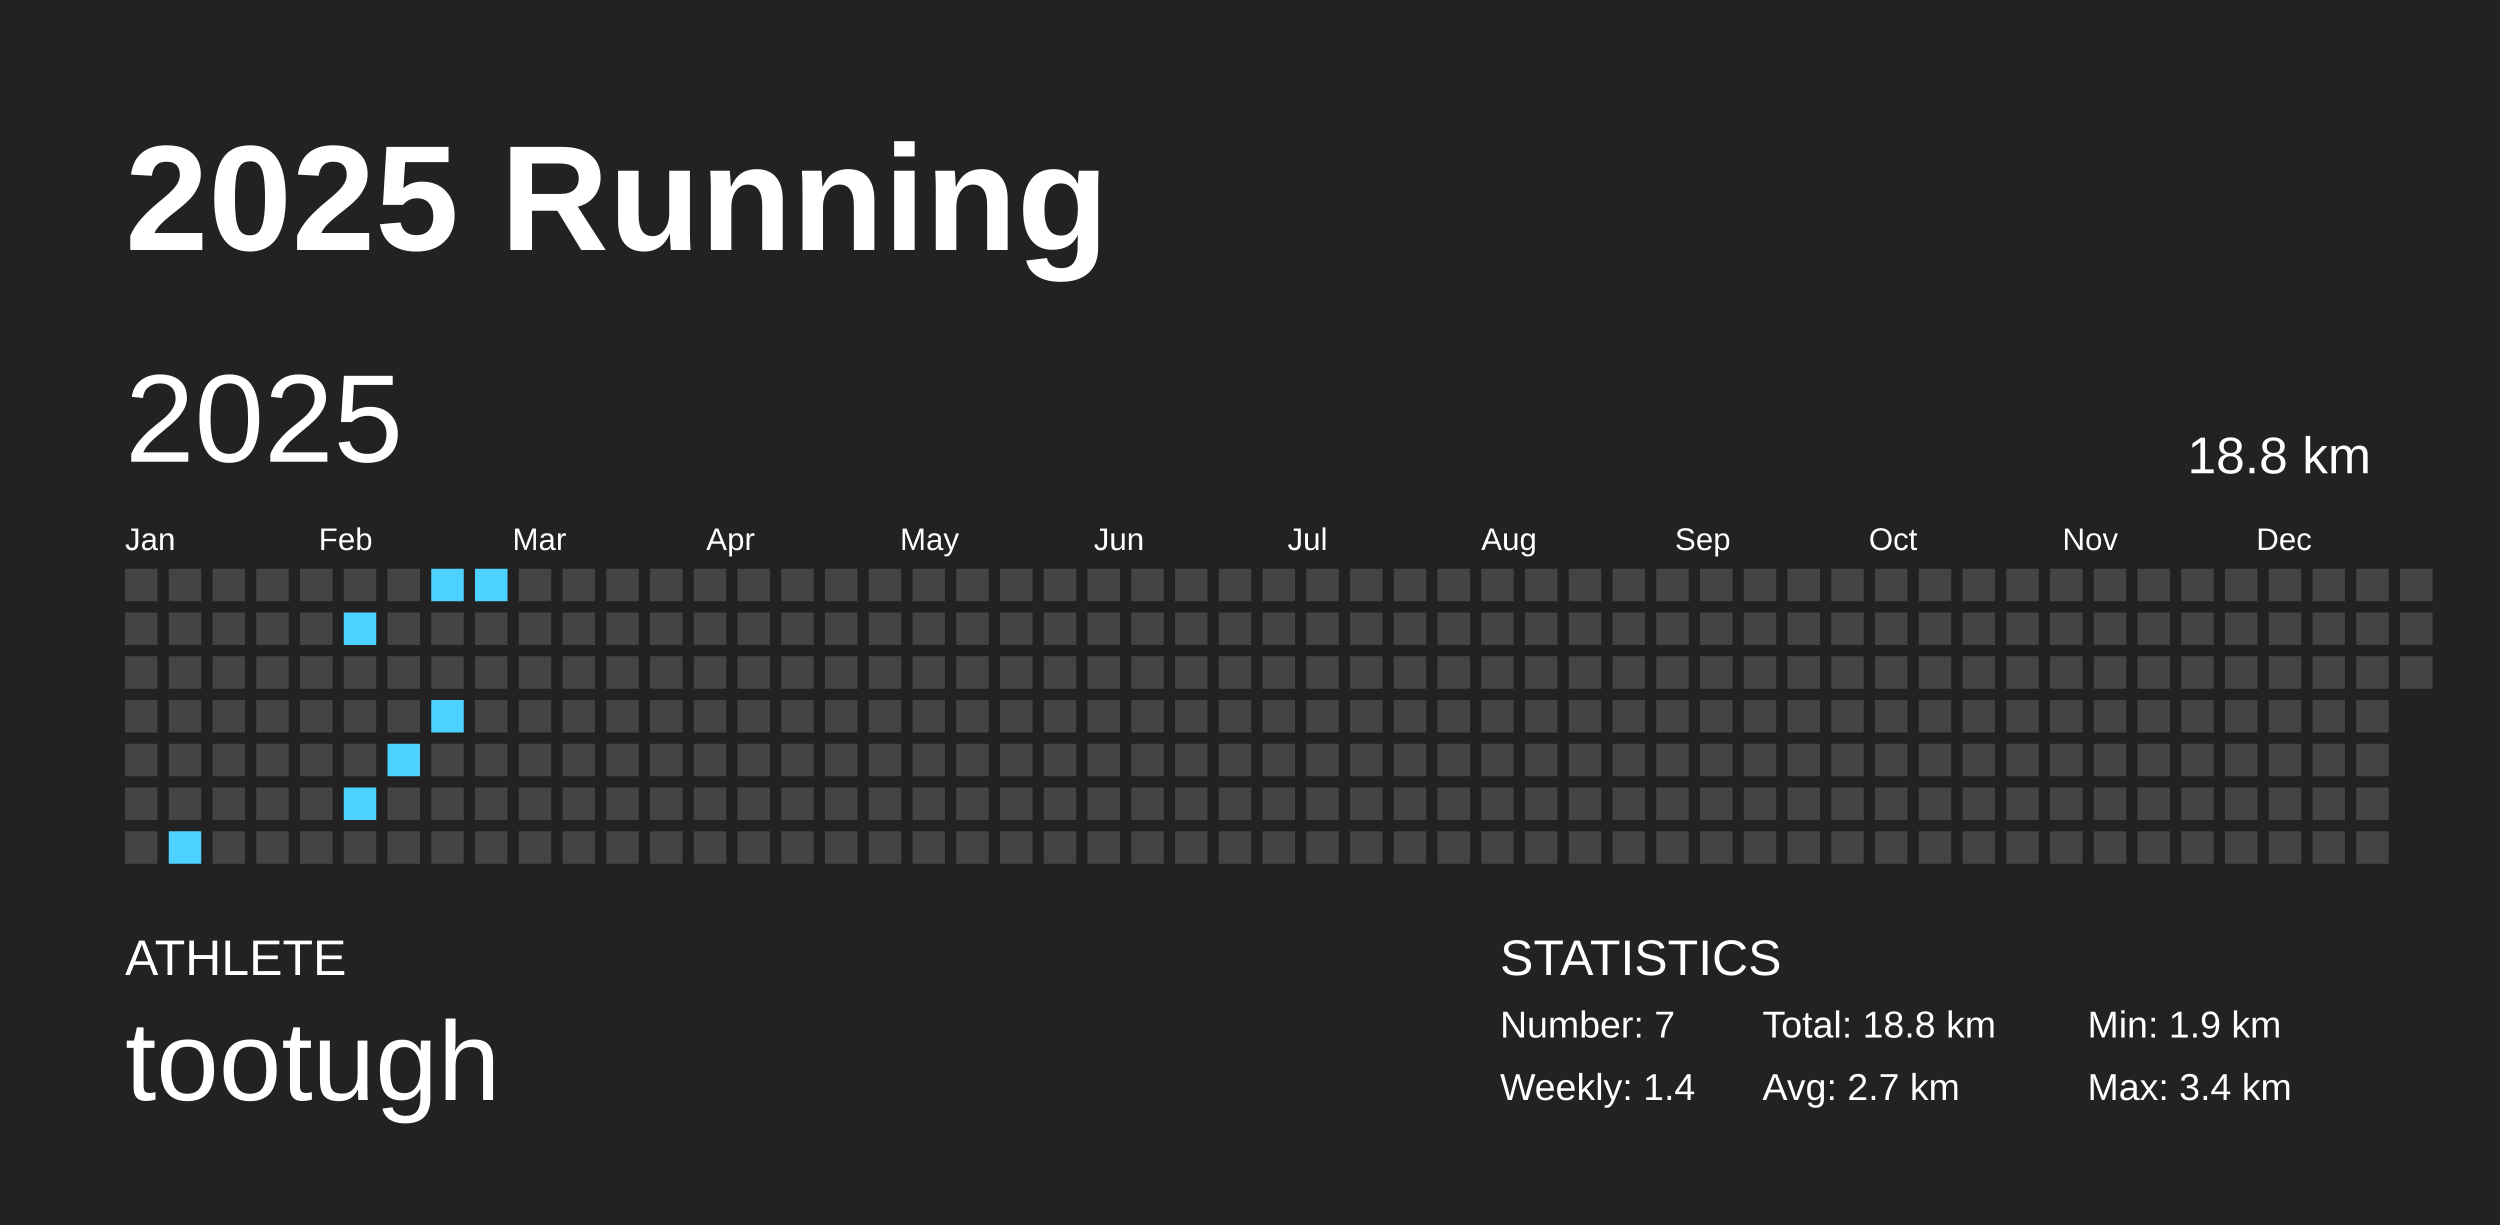
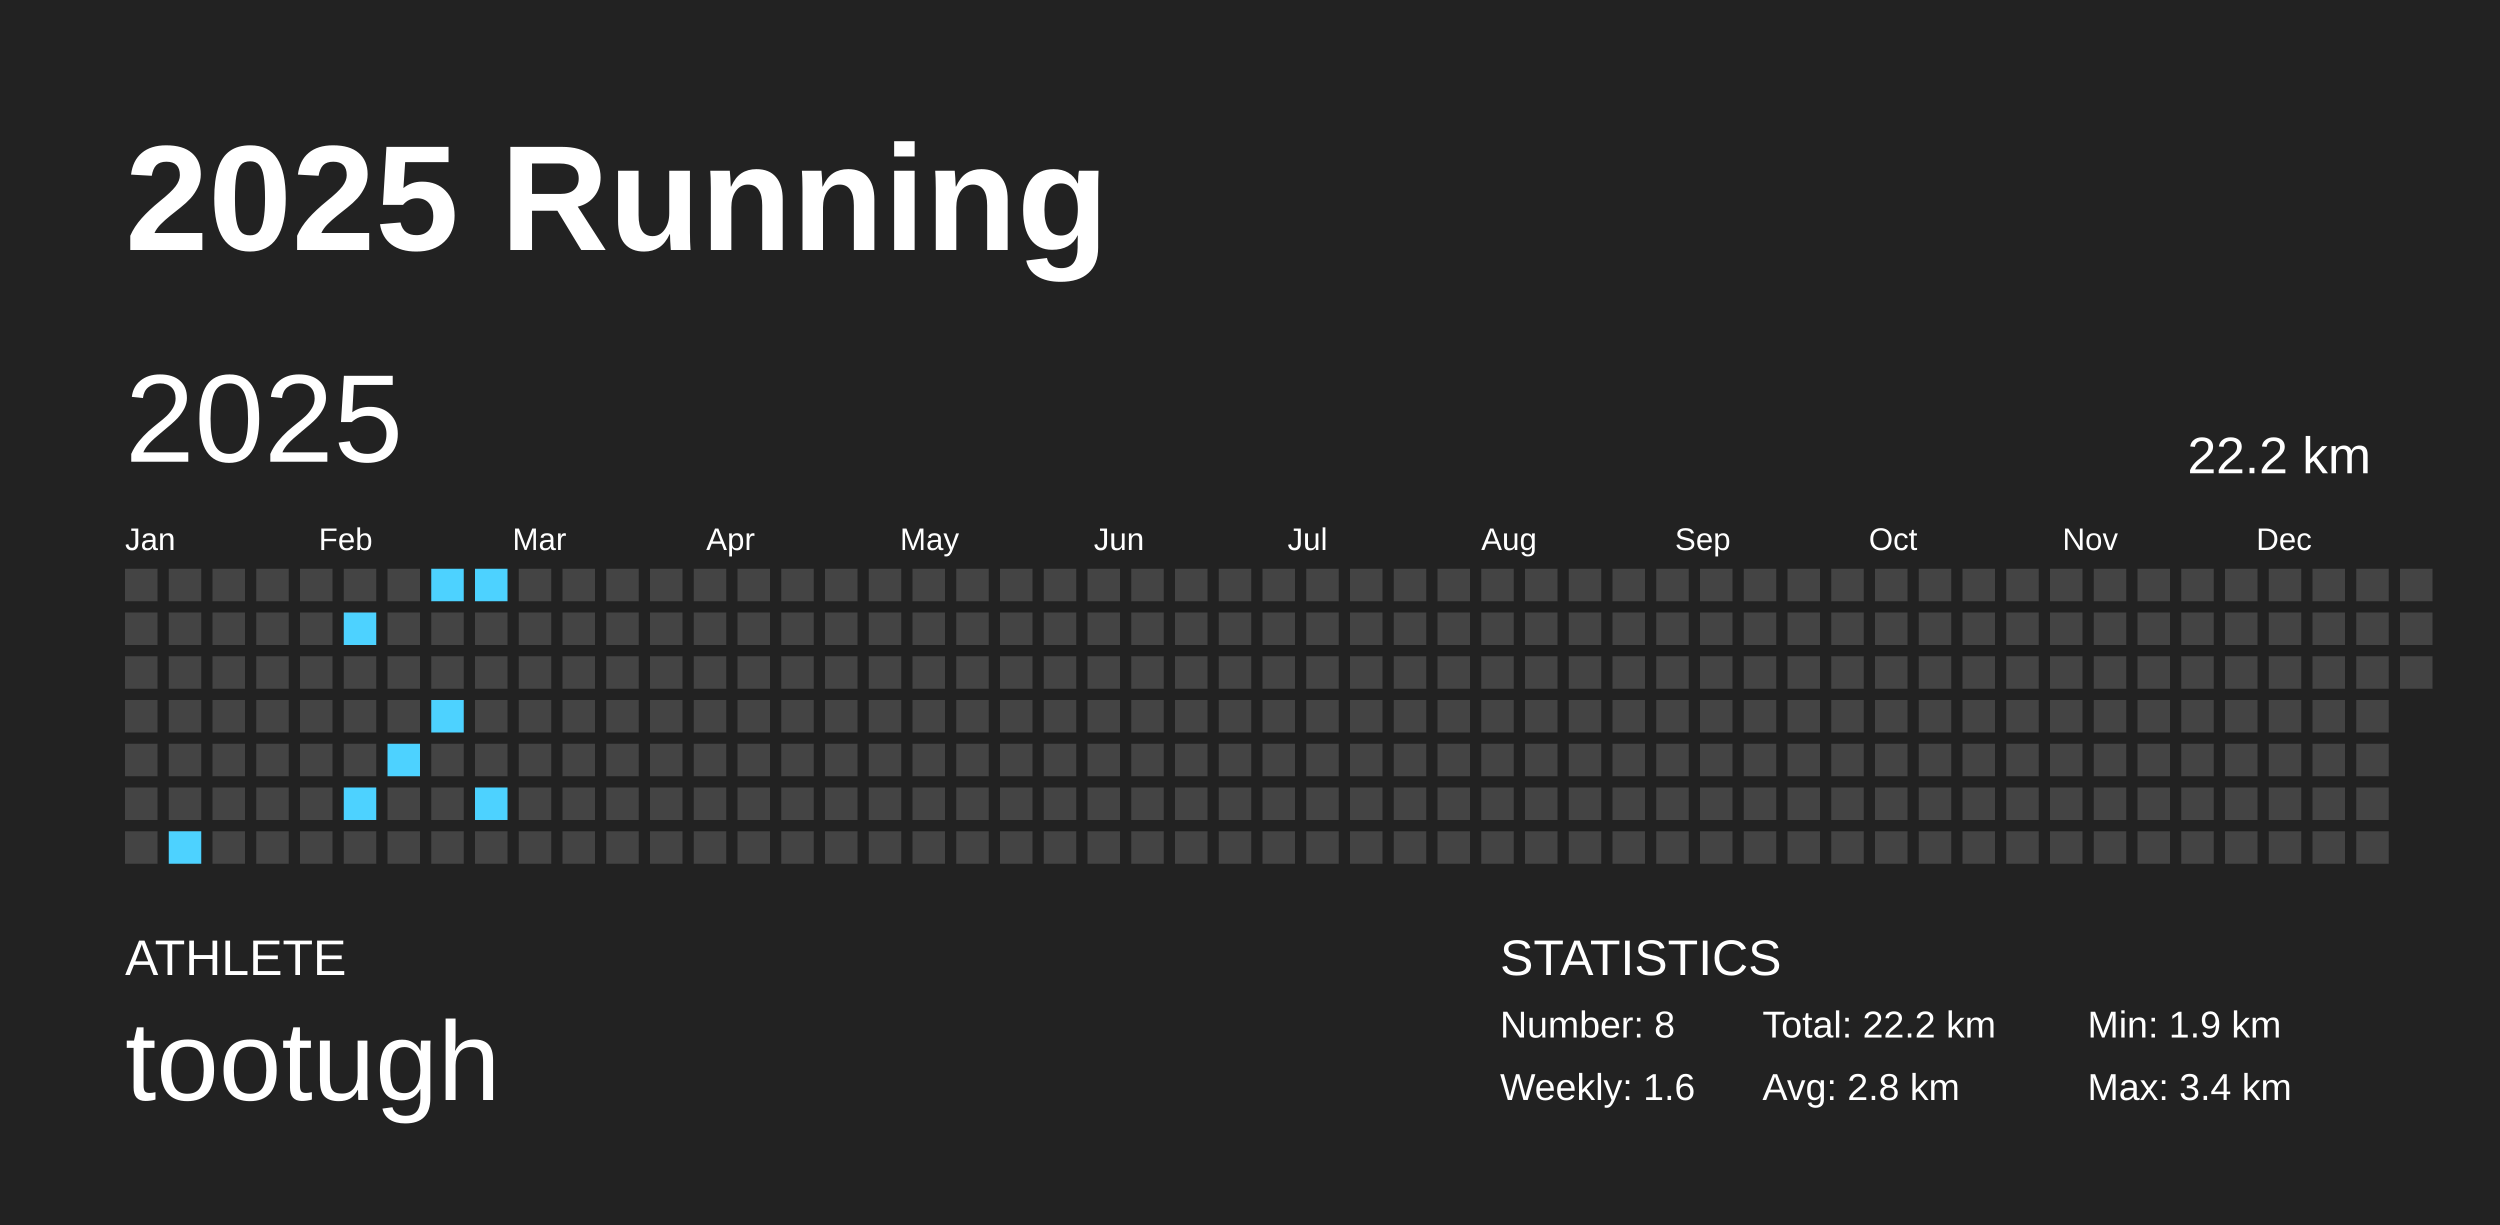
<svg xmlns="http://www.w3.org/2000/svg" baseProfile="full" height="98mm" version="1.1" viewBox="0,0,200,98" width="200mm">
  <defs />
  <rect fill="#222222" height="98" width="200" x="0" y="0" />
  <text fill="#FFFFFF" style="font-size:12px; font-family:Arial; font-weight:bold;" x="10" y="20">2025 Running</text>
  <text fill="#FFFFFF" style="font-size:4px; font-family:Arial" x="10" y="78">ATHLETE</text>
  <text fill="#FFFFFF" style="font-size:9px; font-family:Arial" x="10" y="88">tootugh</text>
  <text fill="#FFFFFF" style="font-size:4px; font-family:Arial" x="120" y="78">STATISTICS</text>
-   <text fill="#FFFFFF" style="font-size:3px; font-family:Arial" x="120" y="83">Number: 7</text>
-   <text fill="#FFFFFF" style="font-size:3px; font-family:Arial" x="120" y="88">Weekly: 1.4</text>
-   <text fill="#FFFFFF" style="font-size:3px; font-family:Arial" x="141" y="83">Total: 18.8 km</text>
-   <text fill="#FFFFFF" style="font-size:3px; font-family:Arial" x="141" y="88">Avg: 2.7 km</text>
+   <text fill="#FFFFFF" style="font-size:3px; font-family:Arial" x="120" y="83">Number: 8</text>
+   <text fill="#FFFFFF" style="font-size:3px; font-family:Arial" x="120" y="88">Weekly: 1.6</text>
+   <text fill="#FFFFFF" style="font-size:3px; font-family:Arial" x="141" y="83">Total: 22.2 km</text>
+   <text fill="#FFFFFF" style="font-size:3px; font-family:Arial" x="141" y="88">Avg: 2.8 km</text>
  <text fill="#FFFFFF" style="font-size:3px; font-family:Arial" x="167" y="83">Min: 1.9 km</text>
  <text fill="#FFFFFF" style="font-size:3px; font-family:Arial" x="167" y="88">Max: 3.4 km</text>
  <text dominant-baseline="hanging" fill="#FFFFFF" style="font-size:10.0px; font-family:Arial;" x="10" y="30">2025</text>
-   <text dominant-baseline="hanging" fill="#FFFFFF" style="font-size:4.125px; font-family:Arial;" x="175" y="35">18.8 km</text>
+   <text dominant-baseline="hanging" fill="#FFFFFF" style="font-size:4.125px; font-family:Arial;" x="175" y="35">22.2 km</text>
  <text fill="#FFFFFF" style="font-size:2.5px; font-family:Arial" x="10.0" y="44">Jan</text>
  <text fill="#FFFFFF" style="font-size:2.5px; font-family:Arial" x="25.5" y="44">Feb</text>
  <text fill="#FFFFFF" style="font-size:2.5px; font-family:Arial" x="41.0" y="44">Mar</text>
  <text fill="#FFFFFF" style="font-size:2.5px; font-family:Arial" x="56.5" y="44">Apr</text>
  <text fill="#FFFFFF" style="font-size:2.5px; font-family:Arial" x="72.0" y="44">May</text>
  <text fill="#FFFFFF" style="font-size:2.5px; font-family:Arial" x="87.5" y="44">Jun</text>
  <text fill="#FFFFFF" style="font-size:2.5px; font-family:Arial" x="103.0" y="44">Jul</text>
  <text fill="#FFFFFF" style="font-size:2.5px; font-family:Arial" x="118.5" y="44">Aug</text>
  <text fill="#FFFFFF" style="font-size:2.5px; font-family:Arial" x="134.0" y="44">Sep</text>
  <text fill="#FFFFFF" style="font-size:2.5px; font-family:Arial" x="149.5" y="44">Oct</text>
  <text fill="#FFFFFF" style="font-size:2.5px; font-family:Arial" x="165.0" y="44">Nov</text>
  <text fill="#FFFFFF" style="font-size:2.5px; font-family:Arial" x="180.5" y="44">Dec</text>
  <rect fill="#444444" height="2.6" width="2.6" x="10.0" y="45.5" />
  <rect fill="#444444" height="2.6" width="2.6" x="10.0" y="49.0" />
  <rect fill="#444444" height="2.6" width="2.6" x="10.0" y="52.5" />
  <rect fill="#444444" height="2.6" width="2.6" x="10.0" y="56.0" />
  <rect fill="#444444" height="2.6" width="2.6" x="10.0" y="59.5" />
  <rect fill="#444444" height="2.6" width="2.6" x="10.0" y="63.0" />
  <rect fill="#444444" height="2.6" width="2.6" x="10.0" y="66.5" />
  <rect fill="#444444" height="2.6" width="2.6" x="13.5" y="45.5" />
  <rect fill="#444444" height="2.6" width="2.6" x="13.5" y="49.0" />
  <rect fill="#444444" height="2.6" width="2.6" x="13.5" y="52.5" />
  <rect fill="#444444" height="2.6" width="2.6" x="13.5" y="56.0" />
  <rect fill="#444444" height="2.6" width="2.6" x="13.5" y="59.5" />
  <rect fill="#444444" height="2.6" width="2.6" x="13.5" y="63.0" />
  <rect fill="#4dd2ff" height="2.6" width="2.6" x="13.5" y="66.5" />
  <rect fill="#444444" height="2.6" width="2.6" x="17.0" y="45.5" />
  <rect fill="#444444" height="2.6" width="2.6" x="17.0" y="49.0" />
  <rect fill="#444444" height="2.6" width="2.6" x="17.0" y="52.5" />
  <rect fill="#444444" height="2.6" width="2.6" x="17.0" y="56.0" />
  <rect fill="#444444" height="2.6" width="2.6" x="17.0" y="59.5" />
  <rect fill="#444444" height="2.6" width="2.6" x="17.0" y="63.0" />
  <rect fill="#444444" height="2.6" width="2.6" x="17.0" y="66.5" />
  <rect fill="#444444" height="2.6" width="2.6" x="20.5" y="45.5" />
  <rect fill="#444444" height="2.6" width="2.6" x="20.5" y="49.0" />
  <rect fill="#444444" height="2.6" width="2.6" x="20.5" y="52.5" />
  <rect fill="#444444" height="2.6" width="2.6" x="20.5" y="56.0" />
  <rect fill="#444444" height="2.6" width="2.6" x="20.5" y="59.5" />
  <rect fill="#444444" height="2.6" width="2.6" x="20.5" y="63.0" />
  <rect fill="#444444" height="2.6" width="2.6" x="20.5" y="66.5" />
  <rect fill="#444444" height="2.6" width="2.6" x="24.0" y="45.5" />
  <rect fill="#444444" height="2.6" width="2.6" x="24.0" y="49.0" />
  <rect fill="#444444" height="2.6" width="2.6" x="24.0" y="52.5" />
  <rect fill="#444444" height="2.6" width="2.6" x="24.0" y="56.0" />
  <rect fill="#444444" height="2.6" width="2.6" x="24.0" y="59.5" />
  <rect fill="#444444" height="2.6" width="2.6" x="24.0" y="63.0" />
  <rect fill="#444444" height="2.6" width="2.6" x="24.0" y="66.5" />
  <rect fill="#444444" height="2.6" width="2.6" x="27.5" y="45.5" />
  <rect fill="#4dd2ff" height="2.6" width="2.6" x="27.5" y="49.0" />
  <rect fill="#444444" height="2.6" width="2.6" x="27.5" y="52.5" />
  <rect fill="#444444" height="2.6" width="2.6" x="27.5" y="56.0" />
  <rect fill="#444444" height="2.6" width="2.6" x="27.5" y="59.5" />
  <rect fill="#4dd2ff" height="2.6" width="2.6" x="27.5" y="63.0" />
  <rect fill="#444444" height="2.6" width="2.6" x="27.5" y="66.5" />
  <rect fill="#444444" height="2.6" width="2.6" x="31.0" y="45.5" />
  <rect fill="#444444" height="2.6" width="2.6" x="31.0" y="49.0" />
  <rect fill="#444444" height="2.6" width="2.6" x="31.0" y="52.5" />
  <rect fill="#444444" height="2.6" width="2.6" x="31.0" y="56.0" />
  <rect fill="#4dd2ff" height="2.6" width="2.6" x="31.0" y="59.5" />
  <rect fill="#444444" height="2.6" width="2.6" x="31.0" y="63.0" />
  <rect fill="#444444" height="2.6" width="2.6" x="31.0" y="66.5" />
  <rect fill="#4dd2ff" height="2.6" width="2.6" x="34.5" y="45.5" />
  <rect fill="#444444" height="2.6" width="2.6" x="34.5" y="49.0" />
  <rect fill="#444444" height="2.6" width="2.6" x="34.5" y="52.5" />
  <rect fill="#4dd2ff" height="2.6" width="2.6" x="34.5" y="56.0" />
  <rect fill="#444444" height="2.6" width="2.6" x="34.5" y="59.5" />
  <rect fill="#444444" height="2.6" width="2.6" x="34.5" y="63.0" />
  <rect fill="#444444" height="2.6" width="2.6" x="34.5" y="66.5" />
  <rect fill="#4dd2ff" height="2.6" width="2.6" x="38.0" y="45.5" />
  <rect fill="#444444" height="2.6" width="2.6" x="38.0" y="49.0" />
  <rect fill="#444444" height="2.6" width="2.6" x="38.0" y="52.5" />
  <rect fill="#444444" height="2.6" width="2.6" x="38.0" y="56.0" />
  <rect fill="#444444" height="2.6" width="2.6" x="38.0" y="59.5" />
-   <rect fill="#444444" height="2.6" width="2.6" x="38.0" y="63.0" />
+   <rect fill="#4dd2ff" height="2.6" width="2.6" x="38.0" y="63.0" />
  <rect fill="#444444" height="2.6" width="2.6" x="38.0" y="66.5" />
  <rect fill="#444444" height="2.6" width="2.6" x="41.5" y="45.5" />
  <rect fill="#444444" height="2.6" width="2.6" x="41.5" y="49.0" />
  <rect fill="#444444" height="2.6" width="2.6" x="41.5" y="52.5" />
  <rect fill="#444444" height="2.6" width="2.6" x="41.5" y="56.0" />
  <rect fill="#444444" height="2.6" width="2.6" x="41.5" y="59.5" />
  <rect fill="#444444" height="2.6" width="2.6" x="41.5" y="63.0" />
  <rect fill="#444444" height="2.6" width="2.6" x="41.5" y="66.5" />
  <rect fill="#444444" height="2.6" width="2.6" x="45.0" y="45.5" />
  <rect fill="#444444" height="2.6" width="2.6" x="45.0" y="49.0" />
  <rect fill="#444444" height="2.6" width="2.6" x="45.0" y="52.5" />
  <rect fill="#444444" height="2.6" width="2.6" x="45.0" y="56.0" />
  <rect fill="#444444" height="2.6" width="2.6" x="45.0" y="59.5" />
  <rect fill="#444444" height="2.6" width="2.6" x="45.0" y="63.0" />
  <rect fill="#444444" height="2.6" width="2.6" x="45.0" y="66.5" />
  <rect fill="#444444" height="2.6" width="2.6" x="48.5" y="45.5" />
  <rect fill="#444444" height="2.6" width="2.6" x="48.5" y="49.0" />
  <rect fill="#444444" height="2.6" width="2.6" x="48.5" y="52.5" />
  <rect fill="#444444" height="2.6" width="2.6" x="48.5" y="56.0" />
  <rect fill="#444444" height="2.6" width="2.6" x="48.5" y="59.5" />
  <rect fill="#444444" height="2.6" width="2.6" x="48.5" y="63.0" />
  <rect fill="#444444" height="2.6" width="2.6" x="48.5" y="66.5" />
  <rect fill="#444444" height="2.6" width="2.6" x="52.0" y="45.5" />
  <rect fill="#444444" height="2.6" width="2.6" x="52.0" y="49.0" />
  <rect fill="#444444" height="2.6" width="2.6" x="52.0" y="52.5" />
  <rect fill="#444444" height="2.6" width="2.6" x="52.0" y="56.0" />
  <rect fill="#444444" height="2.6" width="2.6" x="52.0" y="59.5" />
  <rect fill="#444444" height="2.6" width="2.6" x="52.0" y="63.0" />
  <rect fill="#444444" height="2.6" width="2.6" x="52.0" y="66.5" />
  <rect fill="#444444" height="2.6" width="2.6" x="55.5" y="45.5" />
  <rect fill="#444444" height="2.6" width="2.6" x="55.5" y="49.0" />
  <rect fill="#444444" height="2.6" width="2.6" x="55.5" y="52.5" />
  <rect fill="#444444" height="2.6" width="2.6" x="55.5" y="56.0" />
  <rect fill="#444444" height="2.6" width="2.6" x="55.5" y="59.5" />
  <rect fill="#444444" height="2.6" width="2.6" x="55.5" y="63.0" />
  <rect fill="#444444" height="2.6" width="2.6" x="55.5" y="66.5" />
  <rect fill="#444444" height="2.6" width="2.6" x="59.0" y="45.5" />
  <rect fill="#444444" height="2.6" width="2.6" x="59.0" y="49.0" />
  <rect fill="#444444" height="2.6" width="2.6" x="59.0" y="52.5" />
  <rect fill="#444444" height="2.6" width="2.6" x="59.0" y="56.0" />
  <rect fill="#444444" height="2.6" width="2.6" x="59.0" y="59.5" />
  <rect fill="#444444" height="2.6" width="2.6" x="59.0" y="63.0" />
  <rect fill="#444444" height="2.6" width="2.6" x="59.0" y="66.5" />
  <rect fill="#444444" height="2.6" width="2.6" x="62.5" y="45.5" />
  <rect fill="#444444" height="2.6" width="2.6" x="62.5" y="49.0" />
  <rect fill="#444444" height="2.6" width="2.6" x="62.5" y="52.5" />
  <rect fill="#444444" height="2.6" width="2.6" x="62.5" y="56.0" />
  <rect fill="#444444" height="2.6" width="2.6" x="62.5" y="59.5" />
  <rect fill="#444444" height="2.6" width="2.6" x="62.5" y="63.0" />
  <rect fill="#444444" height="2.6" width="2.6" x="62.5" y="66.5" />
  <rect fill="#444444" height="2.6" width="2.6" x="66.0" y="45.5" />
  <rect fill="#444444" height="2.6" width="2.6" x="66.0" y="49.0" />
  <rect fill="#444444" height="2.6" width="2.6" x="66.0" y="52.5" />
  <rect fill="#444444" height="2.6" width="2.6" x="66.0" y="56.0" />
  <rect fill="#444444" height="2.6" width="2.6" x="66.0" y="59.5" />
  <rect fill="#444444" height="2.6" width="2.6" x="66.0" y="63.0" />
  <rect fill="#444444" height="2.6" width="2.6" x="66.0" y="66.5" />
  <rect fill="#444444" height="2.6" width="2.6" x="69.5" y="45.5" />
  <rect fill="#444444" height="2.6" width="2.6" x="69.5" y="49.0" />
  <rect fill="#444444" height="2.6" width="2.6" x="69.5" y="52.5" />
  <rect fill="#444444" height="2.6" width="2.6" x="69.5" y="56.0" />
  <rect fill="#444444" height="2.6" width="2.6" x="69.5" y="59.5" />
  <rect fill="#444444" height="2.6" width="2.6" x="69.5" y="63.0" />
  <rect fill="#444444" height="2.6" width="2.6" x="69.5" y="66.5" />
  <rect fill="#444444" height="2.6" width="2.6" x="73.0" y="45.5" />
  <rect fill="#444444" height="2.6" width="2.6" x="73.0" y="49.0" />
  <rect fill="#444444" height="2.6" width="2.6" x="73.0" y="52.5" />
  <rect fill="#444444" height="2.6" width="2.6" x="73.0" y="56.0" />
  <rect fill="#444444" height="2.6" width="2.6" x="73.0" y="59.5" />
  <rect fill="#444444" height="2.6" width="2.6" x="73.0" y="63.0" />
  <rect fill="#444444" height="2.6" width="2.6" x="73.0" y="66.5" />
  <rect fill="#444444" height="2.6" width="2.6" x="76.5" y="45.5" />
  <rect fill="#444444" height="2.6" width="2.6" x="76.5" y="49.0" />
  <rect fill="#444444" height="2.6" width="2.6" x="76.5" y="52.5" />
  <rect fill="#444444" height="2.6" width="2.6" x="76.5" y="56.0" />
  <rect fill="#444444" height="2.6" width="2.6" x="76.5" y="59.5" />
  <rect fill="#444444" height="2.6" width="2.6" x="76.5" y="63.0" />
  <rect fill="#444444" height="2.6" width="2.6" x="76.5" y="66.5" />
  <rect fill="#444444" height="2.6" width="2.6" x="80.0" y="45.5" />
  <rect fill="#444444" height="2.6" width="2.6" x="80.0" y="49.0" />
  <rect fill="#444444" height="2.6" width="2.6" x="80.0" y="52.5" />
  <rect fill="#444444" height="2.6" width="2.6" x="80.0" y="56.0" />
  <rect fill="#444444" height="2.6" width="2.6" x="80.0" y="59.5" />
  <rect fill="#444444" height="2.6" width="2.6" x="80.0" y="63.0" />
  <rect fill="#444444" height="2.6" width="2.6" x="80.0" y="66.5" />
  <rect fill="#444444" height="2.6" width="2.6" x="83.5" y="45.5" />
  <rect fill="#444444" height="2.6" width="2.6" x="83.5" y="49.0" />
  <rect fill="#444444" height="2.6" width="2.6" x="83.5" y="52.5" />
  <rect fill="#444444" height="2.6" width="2.6" x="83.5" y="56.0" />
  <rect fill="#444444" height="2.6" width="2.6" x="83.5" y="59.5" />
  <rect fill="#444444" height="2.6" width="2.6" x="83.5" y="63.0" />
  <rect fill="#444444" height="2.6" width="2.6" x="83.5" y="66.5" />
  <rect fill="#444444" height="2.6" width="2.6" x="87.0" y="45.5" />
  <rect fill="#444444" height="2.6" width="2.6" x="87.0" y="49.0" />
  <rect fill="#444444" height="2.6" width="2.6" x="87.0" y="52.5" />
  <rect fill="#444444" height="2.6" width="2.6" x="87.0" y="56.0" />
  <rect fill="#444444" height="2.6" width="2.6" x="87.0" y="59.5" />
  <rect fill="#444444" height="2.6" width="2.6" x="87.0" y="63.0" />
  <rect fill="#444444" height="2.6" width="2.6" x="87.0" y="66.5" />
  <rect fill="#444444" height="2.6" width="2.6" x="90.5" y="45.5" />
  <rect fill="#444444" height="2.6" width="2.6" x="90.5" y="49.0" />
  <rect fill="#444444" height="2.6" width="2.6" x="90.5" y="52.5" />
  <rect fill="#444444" height="2.6" width="2.6" x="90.5" y="56.0" />
  <rect fill="#444444" height="2.6" width="2.6" x="90.5" y="59.5" />
  <rect fill="#444444" height="2.6" width="2.6" x="90.5" y="63.0" />
  <rect fill="#444444" height="2.6" width="2.6" x="90.5" y="66.5" />
  <rect fill="#444444" height="2.6" width="2.6" x="94.0" y="45.5" />
  <rect fill="#444444" height="2.6" width="2.6" x="94.0" y="49.0" />
  <rect fill="#444444" height="2.6" width="2.6" x="94.0" y="52.5" />
  <rect fill="#444444" height="2.6" width="2.6" x="94.0" y="56.0" />
  <rect fill="#444444" height="2.6" width="2.6" x="94.0" y="59.5" />
  <rect fill="#444444" height="2.6" width="2.6" x="94.0" y="63.0" />
  <rect fill="#444444" height="2.6" width="2.6" x="94.0" y="66.5" />
  <rect fill="#444444" height="2.6" width="2.6" x="97.5" y="45.5" />
  <rect fill="#444444" height="2.6" width="2.6" x="97.5" y="49.0" />
  <rect fill="#444444" height="2.6" width="2.6" x="97.5" y="52.5" />
  <rect fill="#444444" height="2.6" width="2.6" x="97.5" y="56.0" />
  <rect fill="#444444" height="2.6" width="2.6" x="97.5" y="59.5" />
  <rect fill="#444444" height="2.6" width="2.6" x="97.5" y="63.0" />
  <rect fill="#444444" height="2.6" width="2.6" x="97.5" y="66.5" />
  <rect fill="#444444" height="2.6" width="2.6" x="101.0" y="45.5" />
  <rect fill="#444444" height="2.6" width="2.6" x="101.0" y="49.0" />
  <rect fill="#444444" height="2.6" width="2.6" x="101.0" y="52.5" />
  <rect fill="#444444" height="2.6" width="2.6" x="101.0" y="56.0" />
  <rect fill="#444444" height="2.6" width="2.6" x="101.0" y="59.5" />
  <rect fill="#444444" height="2.6" width="2.6" x="101.0" y="63.0" />
  <rect fill="#444444" height="2.6" width="2.6" x="101.0" y="66.5" />
  <rect fill="#444444" height="2.6" width="2.6" x="104.5" y="45.5" />
  <rect fill="#444444" height="2.6" width="2.6" x="104.5" y="49.0" />
  <rect fill="#444444" height="2.6" width="2.6" x="104.5" y="52.5" />
  <rect fill="#444444" height="2.6" width="2.6" x="104.5" y="56.0" />
  <rect fill="#444444" height="2.6" width="2.6" x="104.5" y="59.5" />
  <rect fill="#444444" height="2.6" width="2.6" x="104.5" y="63.0" />
  <rect fill="#444444" height="2.6" width="2.6" x="104.5" y="66.5" />
  <rect fill="#444444" height="2.6" width="2.6" x="108.0" y="45.5" />
  <rect fill="#444444" height="2.6" width="2.6" x="108.0" y="49.0" />
  <rect fill="#444444" height="2.6" width="2.6" x="108.0" y="52.5" />
  <rect fill="#444444" height="2.6" width="2.6" x="108.0" y="56.0" />
  <rect fill="#444444" height="2.6" width="2.6" x="108.0" y="59.5" />
  <rect fill="#444444" height="2.6" width="2.6" x="108.0" y="63.0" />
  <rect fill="#444444" height="2.6" width="2.6" x="108.0" y="66.5" />
  <rect fill="#444444" height="2.6" width="2.6" x="111.5" y="45.5" />
  <rect fill="#444444" height="2.6" width="2.6" x="111.5" y="49.0" />
  <rect fill="#444444" height="2.6" width="2.6" x="111.5" y="52.5" />
  <rect fill="#444444" height="2.6" width="2.6" x="111.5" y="56.0" />
  <rect fill="#444444" height="2.6" width="2.6" x="111.5" y="59.5" />
  <rect fill="#444444" height="2.6" width="2.6" x="111.5" y="63.0" />
  <rect fill="#444444" height="2.6" width="2.6" x="111.5" y="66.5" />
  <rect fill="#444444" height="2.6" width="2.6" x="115.0" y="45.5" />
  <rect fill="#444444" height="2.6" width="2.6" x="115.0" y="49.0" />
  <rect fill="#444444" height="2.6" width="2.6" x="115.0" y="52.5" />
  <rect fill="#444444" height="2.6" width="2.6" x="115.0" y="56.0" />
  <rect fill="#444444" height="2.6" width="2.6" x="115.0" y="59.5" />
  <rect fill="#444444" height="2.6" width="2.6" x="115.0" y="63.0" />
  <rect fill="#444444" height="2.6" width="2.6" x="115.0" y="66.5" />
  <rect fill="#444444" height="2.6" width="2.6" x="118.5" y="45.5" />
  <rect fill="#444444" height="2.6" width="2.6" x="118.5" y="49.0" />
  <rect fill="#444444" height="2.6" width="2.6" x="118.5" y="52.5" />
  <rect fill="#444444" height="2.6" width="2.6" x="118.5" y="56.0" />
  <rect fill="#444444" height="2.6" width="2.6" x="118.5" y="59.5" />
  <rect fill="#444444" height="2.6" width="2.6" x="118.5" y="63.0" />
  <rect fill="#444444" height="2.6" width="2.6" x="118.5" y="66.5" />
  <rect fill="#444444" height="2.6" width="2.6" x="122.0" y="45.5" />
  <rect fill="#444444" height="2.6" width="2.6" x="122.0" y="49.0" />
  <rect fill="#444444" height="2.6" width="2.6" x="122.0" y="52.5" />
  <rect fill="#444444" height="2.6" width="2.6" x="122.0" y="56.0" />
  <rect fill="#444444" height="2.6" width="2.6" x="122.0" y="59.5" />
  <rect fill="#444444" height="2.6" width="2.6" x="122.0" y="63.0" />
  <rect fill="#444444" height="2.6" width="2.6" x="122.0" y="66.5" />
  <rect fill="#444444" height="2.6" width="2.6" x="125.5" y="45.5" />
  <rect fill="#444444" height="2.6" width="2.6" x="125.5" y="49.0" />
  <rect fill="#444444" height="2.6" width="2.6" x="125.5" y="52.5" />
  <rect fill="#444444" height="2.6" width="2.6" x="125.5" y="56.0" />
  <rect fill="#444444" height="2.6" width="2.6" x="125.5" y="59.5" />
  <rect fill="#444444" height="2.6" width="2.6" x="125.5" y="63.0" />
  <rect fill="#444444" height="2.6" width="2.6" x="125.5" y="66.5" />
  <rect fill="#444444" height="2.6" width="2.6" x="129.0" y="45.5" />
  <rect fill="#444444" height="2.6" width="2.6" x="129.0" y="49.0" />
  <rect fill="#444444" height="2.6" width="2.6" x="129.0" y="52.5" />
  <rect fill="#444444" height="2.6" width="2.6" x="129.0" y="56.0" />
  <rect fill="#444444" height="2.6" width="2.6" x="129.0" y="59.5" />
  <rect fill="#444444" height="2.6" width="2.6" x="129.0" y="63.0" />
  <rect fill="#444444" height="2.6" width="2.6" x="129.0" y="66.5" />
  <rect fill="#444444" height="2.6" width="2.6" x="132.5" y="45.5" />
  <rect fill="#444444" height="2.6" width="2.6" x="132.5" y="49.0" />
  <rect fill="#444444" height="2.6" width="2.6" x="132.5" y="52.5" />
  <rect fill="#444444" height="2.6" width="2.6" x="132.5" y="56.0" />
  <rect fill="#444444" height="2.6" width="2.6" x="132.5" y="59.5" />
  <rect fill="#444444" height="2.6" width="2.6" x="132.5" y="63.0" />
  <rect fill="#444444" height="2.6" width="2.6" x="132.5" y="66.5" />
  <rect fill="#444444" height="2.6" width="2.6" x="136.0" y="45.5" />
  <rect fill="#444444" height="2.6" width="2.6" x="136.0" y="49.0" />
  <rect fill="#444444" height="2.6" width="2.6" x="136.0" y="52.5" />
  <rect fill="#444444" height="2.6" width="2.6" x="136.0" y="56.0" />
  <rect fill="#444444" height="2.6" width="2.6" x="136.0" y="59.5" />
  <rect fill="#444444" height="2.6" width="2.6" x="136.0" y="63.0" />
  <rect fill="#444444" height="2.6" width="2.6" x="136.0" y="66.5" />
  <rect fill="#444444" height="2.6" width="2.6" x="139.5" y="45.5" />
  <rect fill="#444444" height="2.6" width="2.6" x="139.5" y="49.0" />
  <rect fill="#444444" height="2.6" width="2.6" x="139.5" y="52.5" />
  <rect fill="#444444" height="2.6" width="2.6" x="139.5" y="56.0" />
  <rect fill="#444444" height="2.6" width="2.6" x="139.5" y="59.5" />
  <rect fill="#444444" height="2.6" width="2.6" x="139.5" y="63.0" />
  <rect fill="#444444" height="2.6" width="2.6" x="139.5" y="66.5" />
  <rect fill="#444444" height="2.6" width="2.6" x="143.0" y="45.5" />
  <rect fill="#444444" height="2.6" width="2.6" x="143.0" y="49.0" />
  <rect fill="#444444" height="2.6" width="2.6" x="143.0" y="52.5" />
  <rect fill="#444444" height="2.6" width="2.6" x="143.0" y="56.0" />
  <rect fill="#444444" height="2.6" width="2.6" x="143.0" y="59.5" />
  <rect fill="#444444" height="2.6" width="2.6" x="143.0" y="63.0" />
  <rect fill="#444444" height="2.6" width="2.6" x="143.0" y="66.5" />
  <rect fill="#444444" height="2.6" width="2.6" x="146.5" y="45.5" />
  <rect fill="#444444" height="2.6" width="2.6" x="146.5" y="49.0" />
  <rect fill="#444444" height="2.6" width="2.6" x="146.5" y="52.5" />
  <rect fill="#444444" height="2.6" width="2.6" x="146.5" y="56.0" />
  <rect fill="#444444" height="2.6" width="2.6" x="146.5" y="59.5" />
  <rect fill="#444444" height="2.6" width="2.6" x="146.5" y="63.0" />
  <rect fill="#444444" height="2.6" width="2.6" x="146.5" y="66.5" />
  <rect fill="#444444" height="2.6" width="2.6" x="150.0" y="45.5" />
  <rect fill="#444444" height="2.6" width="2.6" x="150.0" y="49.0" />
  <rect fill="#444444" height="2.6" width="2.6" x="150.0" y="52.5" />
  <rect fill="#444444" height="2.6" width="2.6" x="150.0" y="56.0" />
  <rect fill="#444444" height="2.6" width="2.6" x="150.0" y="59.5" />
  <rect fill="#444444" height="2.6" width="2.6" x="150.0" y="63.0" />
  <rect fill="#444444" height="2.6" width="2.6" x="150.0" y="66.5" />
  <rect fill="#444444" height="2.6" width="2.6" x="153.5" y="45.5" />
  <rect fill="#444444" height="2.6" width="2.6" x="153.5" y="49.0" />
  <rect fill="#444444" height="2.6" width="2.6" x="153.5" y="52.5" />
  <rect fill="#444444" height="2.6" width="2.6" x="153.5" y="56.0" />
  <rect fill="#444444" height="2.6" width="2.6" x="153.5" y="59.5" />
  <rect fill="#444444" height="2.6" width="2.6" x="153.5" y="63.0" />
  <rect fill="#444444" height="2.6" width="2.6" x="153.5" y="66.5" />
  <rect fill="#444444" height="2.6" width="2.6" x="157.0" y="45.5" />
  <rect fill="#444444" height="2.6" width="2.6" x="157.0" y="49.0" />
  <rect fill="#444444" height="2.6" width="2.6" x="157.0" y="52.5" />
  <rect fill="#444444" height="2.6" width="2.6" x="157.0" y="56.0" />
  <rect fill="#444444" height="2.6" width="2.6" x="157.0" y="59.5" />
  <rect fill="#444444" height="2.6" width="2.6" x="157.0" y="63.0" />
  <rect fill="#444444" height="2.6" width="2.6" x="157.0" y="66.5" />
  <rect fill="#444444" height="2.6" width="2.6" x="160.5" y="45.5" />
  <rect fill="#444444" height="2.6" width="2.6" x="160.5" y="49.0" />
  <rect fill="#444444" height="2.6" width="2.6" x="160.5" y="52.5" />
  <rect fill="#444444" height="2.6" width="2.6" x="160.5" y="56.0" />
  <rect fill="#444444" height="2.6" width="2.6" x="160.5" y="59.5" />
  <rect fill="#444444" height="2.6" width="2.6" x="160.5" y="63.0" />
  <rect fill="#444444" height="2.6" width="2.6" x="160.5" y="66.5" />
  <rect fill="#444444" height="2.6" width="2.6" x="164.0" y="45.5" />
  <rect fill="#444444" height="2.6" width="2.6" x="164.0" y="49.0" />
  <rect fill="#444444" height="2.6" width="2.6" x="164.0" y="52.5" />
  <rect fill="#444444" height="2.6" width="2.6" x="164.0" y="56.0" />
  <rect fill="#444444" height="2.6" width="2.6" x="164.0" y="59.5" />
  <rect fill="#444444" height="2.6" width="2.6" x="164.0" y="63.0" />
  <rect fill="#444444" height="2.6" width="2.6" x="164.0" y="66.5" />
  <rect fill="#444444" height="2.6" width="2.6" x="167.5" y="45.5" />
  <rect fill="#444444" height="2.6" width="2.6" x="167.5" y="49.0" />
  <rect fill="#444444" height="2.6" width="2.6" x="167.5" y="52.5" />
  <rect fill="#444444" height="2.6" width="2.6" x="167.5" y="56.0" />
  <rect fill="#444444" height="2.6" width="2.6" x="167.5" y="59.5" />
  <rect fill="#444444" height="2.6" width="2.6" x="167.5" y="63.0" />
  <rect fill="#444444" height="2.6" width="2.6" x="167.5" y="66.5" />
  <rect fill="#444444" height="2.6" width="2.6" x="171.0" y="45.5" />
  <rect fill="#444444" height="2.6" width="2.6" x="171.0" y="49.0" />
  <rect fill="#444444" height="2.6" width="2.6" x="171.0" y="52.5" />
  <rect fill="#444444" height="2.6" width="2.6" x="171.0" y="56.0" />
  <rect fill="#444444" height="2.6" width="2.6" x="171.0" y="59.5" />
  <rect fill="#444444" height="2.6" width="2.6" x="171.0" y="63.0" />
  <rect fill="#444444" height="2.6" width="2.6" x="171.0" y="66.5" />
  <rect fill="#444444" height="2.6" width="2.6" x="174.5" y="45.5" />
  <rect fill="#444444" height="2.6" width="2.6" x="174.5" y="49.0" />
  <rect fill="#444444" height="2.6" width="2.6" x="174.5" y="52.5" />
  <rect fill="#444444" height="2.6" width="2.6" x="174.5" y="56.0" />
  <rect fill="#444444" height="2.6" width="2.6" x="174.5" y="59.5" />
  <rect fill="#444444" height="2.6" width="2.6" x="174.5" y="63.0" />
  <rect fill="#444444" height="2.6" width="2.6" x="174.5" y="66.5" />
  <rect fill="#444444" height="2.6" width="2.6" x="178.0" y="45.5" />
  <rect fill="#444444" height="2.6" width="2.6" x="178.0" y="49.0" />
  <rect fill="#444444" height="2.6" width="2.6" x="178.0" y="52.5" />
  <rect fill="#444444" height="2.6" width="2.6" x="178.0" y="56.0" />
  <rect fill="#444444" height="2.6" width="2.6" x="178.0" y="59.5" />
  <rect fill="#444444" height="2.6" width="2.6" x="178.0" y="63.0" />
  <rect fill="#444444" height="2.6" width="2.6" x="178.0" y="66.5" />
  <rect fill="#444444" height="2.6" width="2.6" x="181.5" y="45.5" />
  <rect fill="#444444" height="2.6" width="2.6" x="181.5" y="49.0" />
  <rect fill="#444444" height="2.6" width="2.6" x="181.5" y="52.5" />
  <rect fill="#444444" height="2.6" width="2.6" x="181.5" y="56.0" />
  <rect fill="#444444" height="2.6" width="2.6" x="181.5" y="59.5" />
  <rect fill="#444444" height="2.6" width="2.6" x="181.5" y="63.0" />
  <rect fill="#444444" height="2.6" width="2.6" x="181.5" y="66.5" />
  <rect fill="#444444" height="2.6" width="2.6" x="185.0" y="45.5" />
  <rect fill="#444444" height="2.6" width="2.6" x="185.0" y="49.0" />
  <rect fill="#444444" height="2.6" width="2.6" x="185.0" y="52.5" />
  <rect fill="#444444" height="2.6" width="2.6" x="185.0" y="56.0" />
  <rect fill="#444444" height="2.6" width="2.6" x="185.0" y="59.5" />
  <rect fill="#444444" height="2.6" width="2.6" x="185.0" y="63.0" />
  <rect fill="#444444" height="2.6" width="2.6" x="185.0" y="66.5" />
  <rect fill="#444444" height="2.6" width="2.6" x="188.5" y="45.5" />
  <rect fill="#444444" height="2.6" width="2.6" x="188.5" y="49.0" />
  <rect fill="#444444" height="2.6" width="2.6" x="188.5" y="52.5" />
  <rect fill="#444444" height="2.6" width="2.6" x="188.5" y="56.0" />
  <rect fill="#444444" height="2.6" width="2.6" x="188.5" y="59.5" />
  <rect fill="#444444" height="2.6" width="2.6" x="188.5" y="63.0" />
  <rect fill="#444444" height="2.6" width="2.6" x="188.5" y="66.5" />
  <rect fill="#444444" height="2.6" width="2.6" x="192.0" y="45.5" />
  <rect fill="#444444" height="2.6" width="2.6" x="192.0" y="49.0" />
  <rect fill="#444444" height="2.6" width="2.6" x="192.0" y="52.5" />
</svg>
